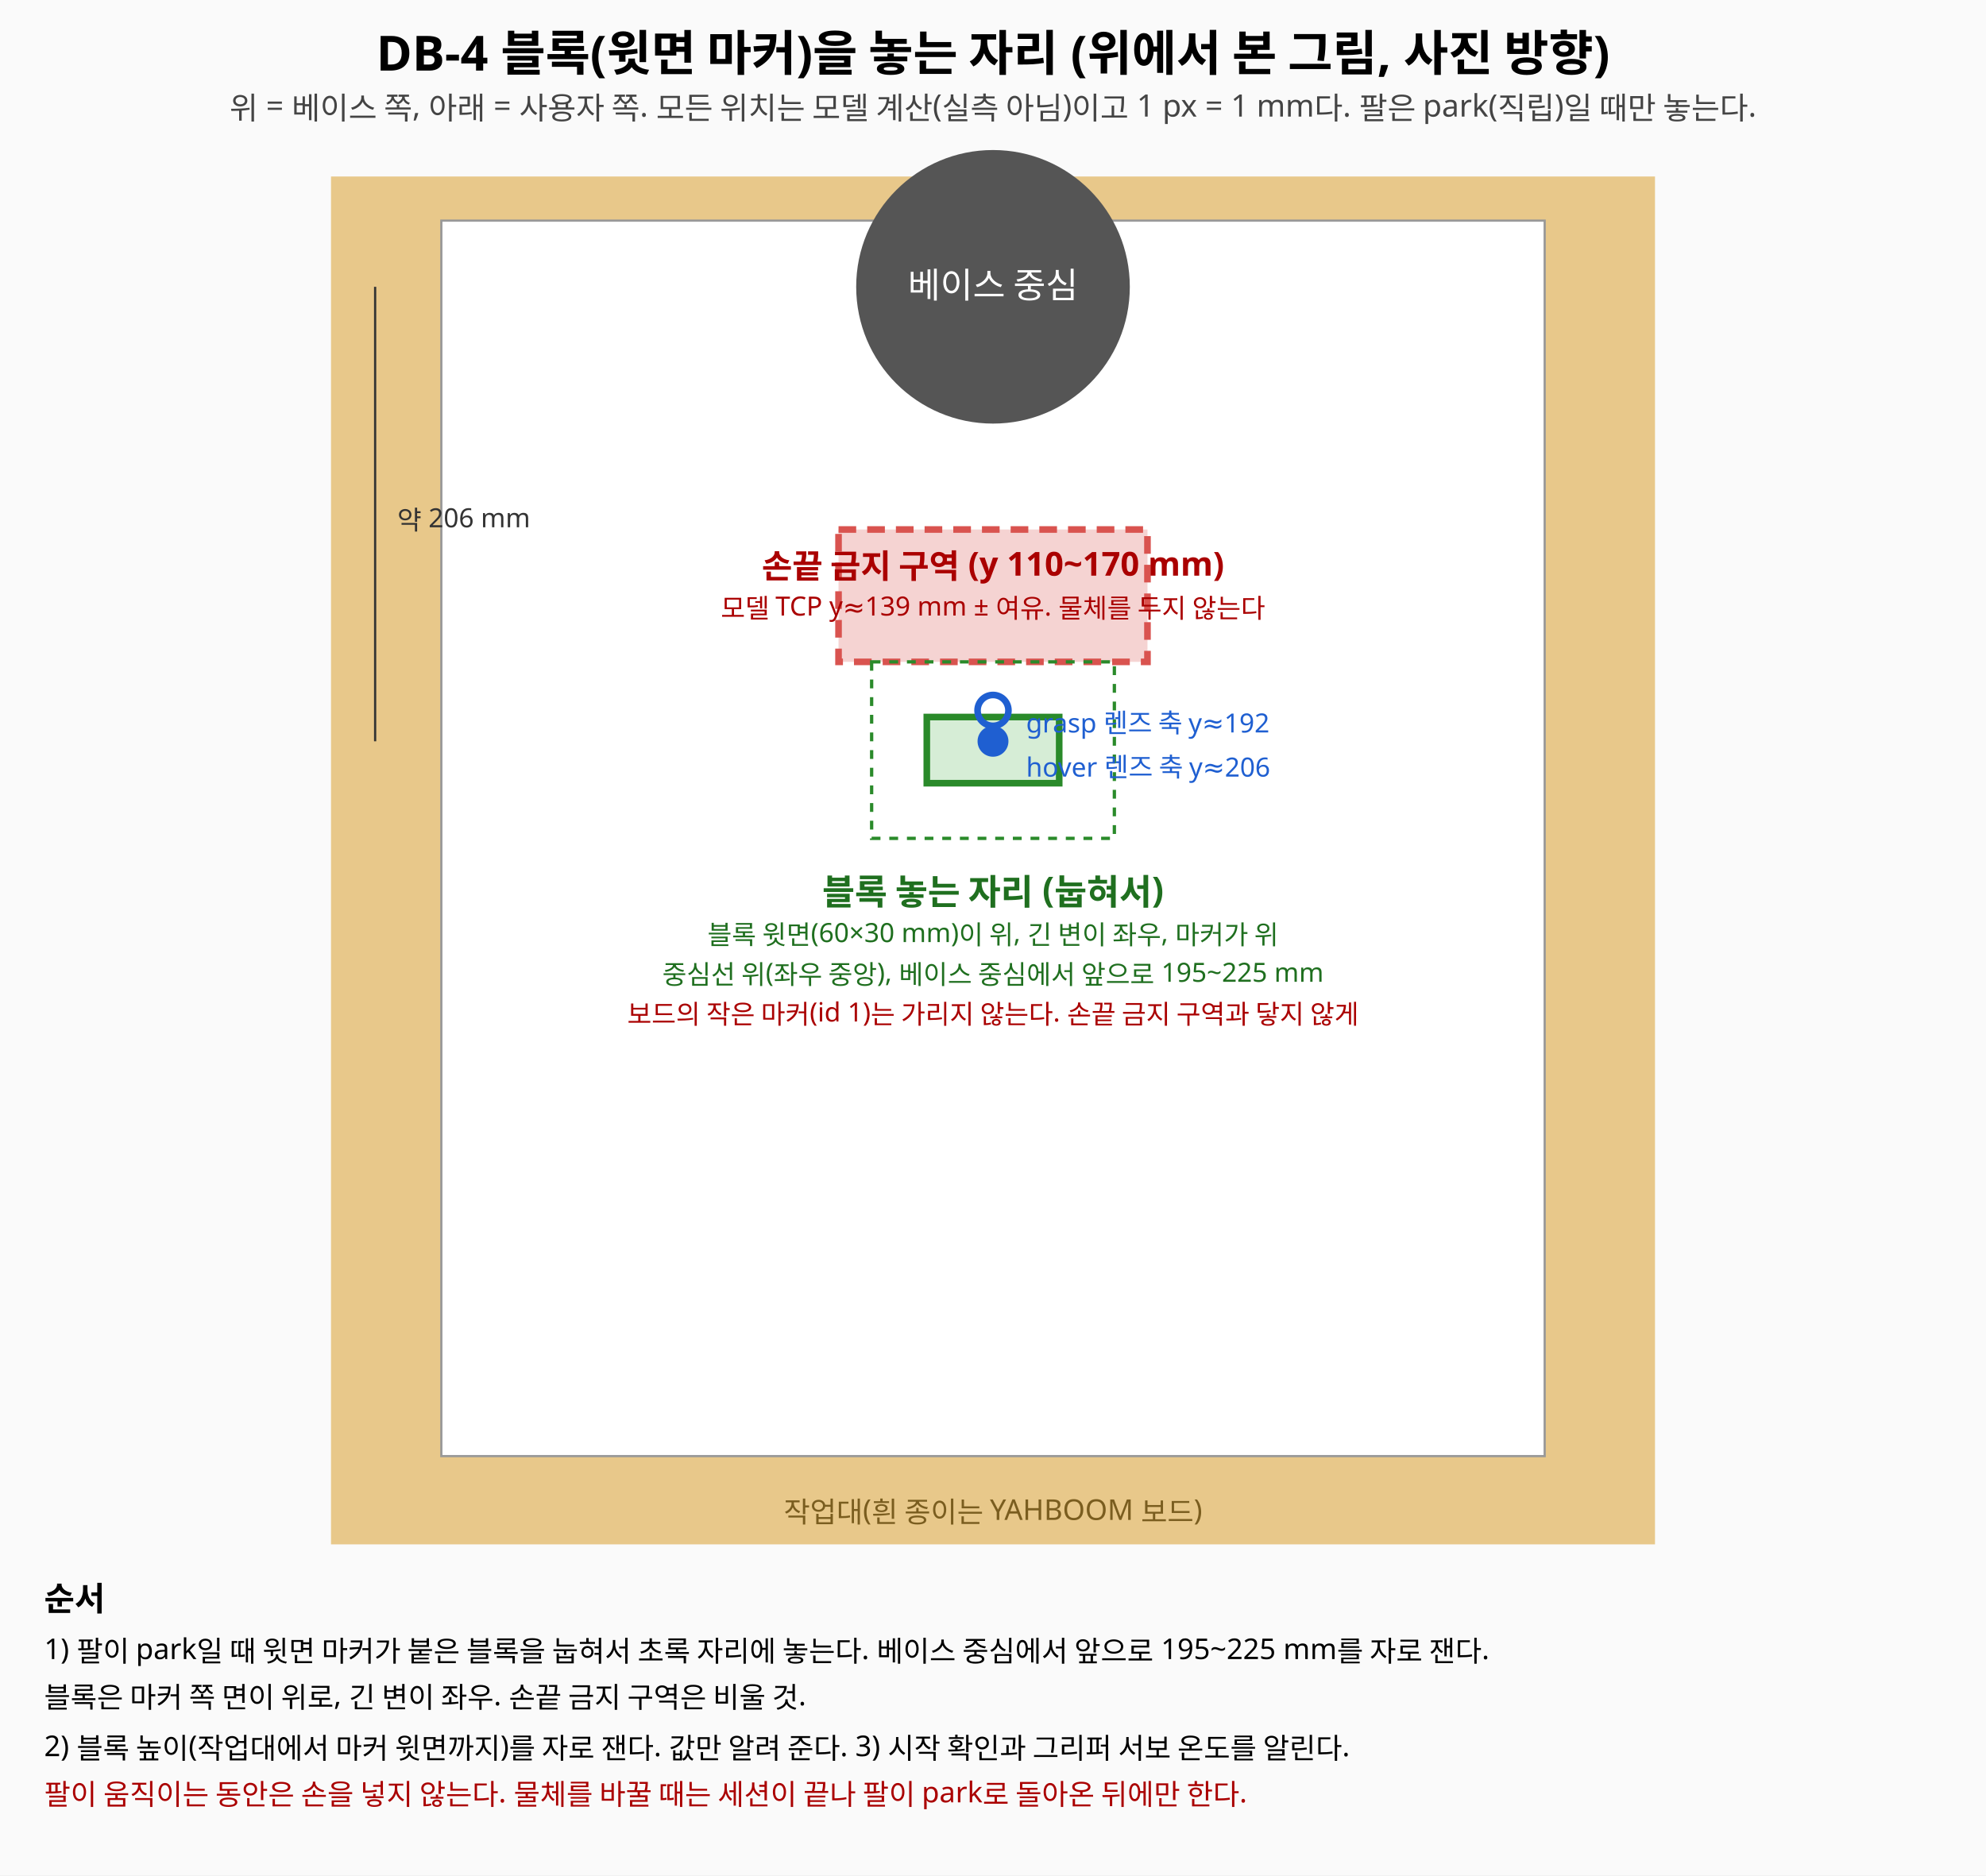
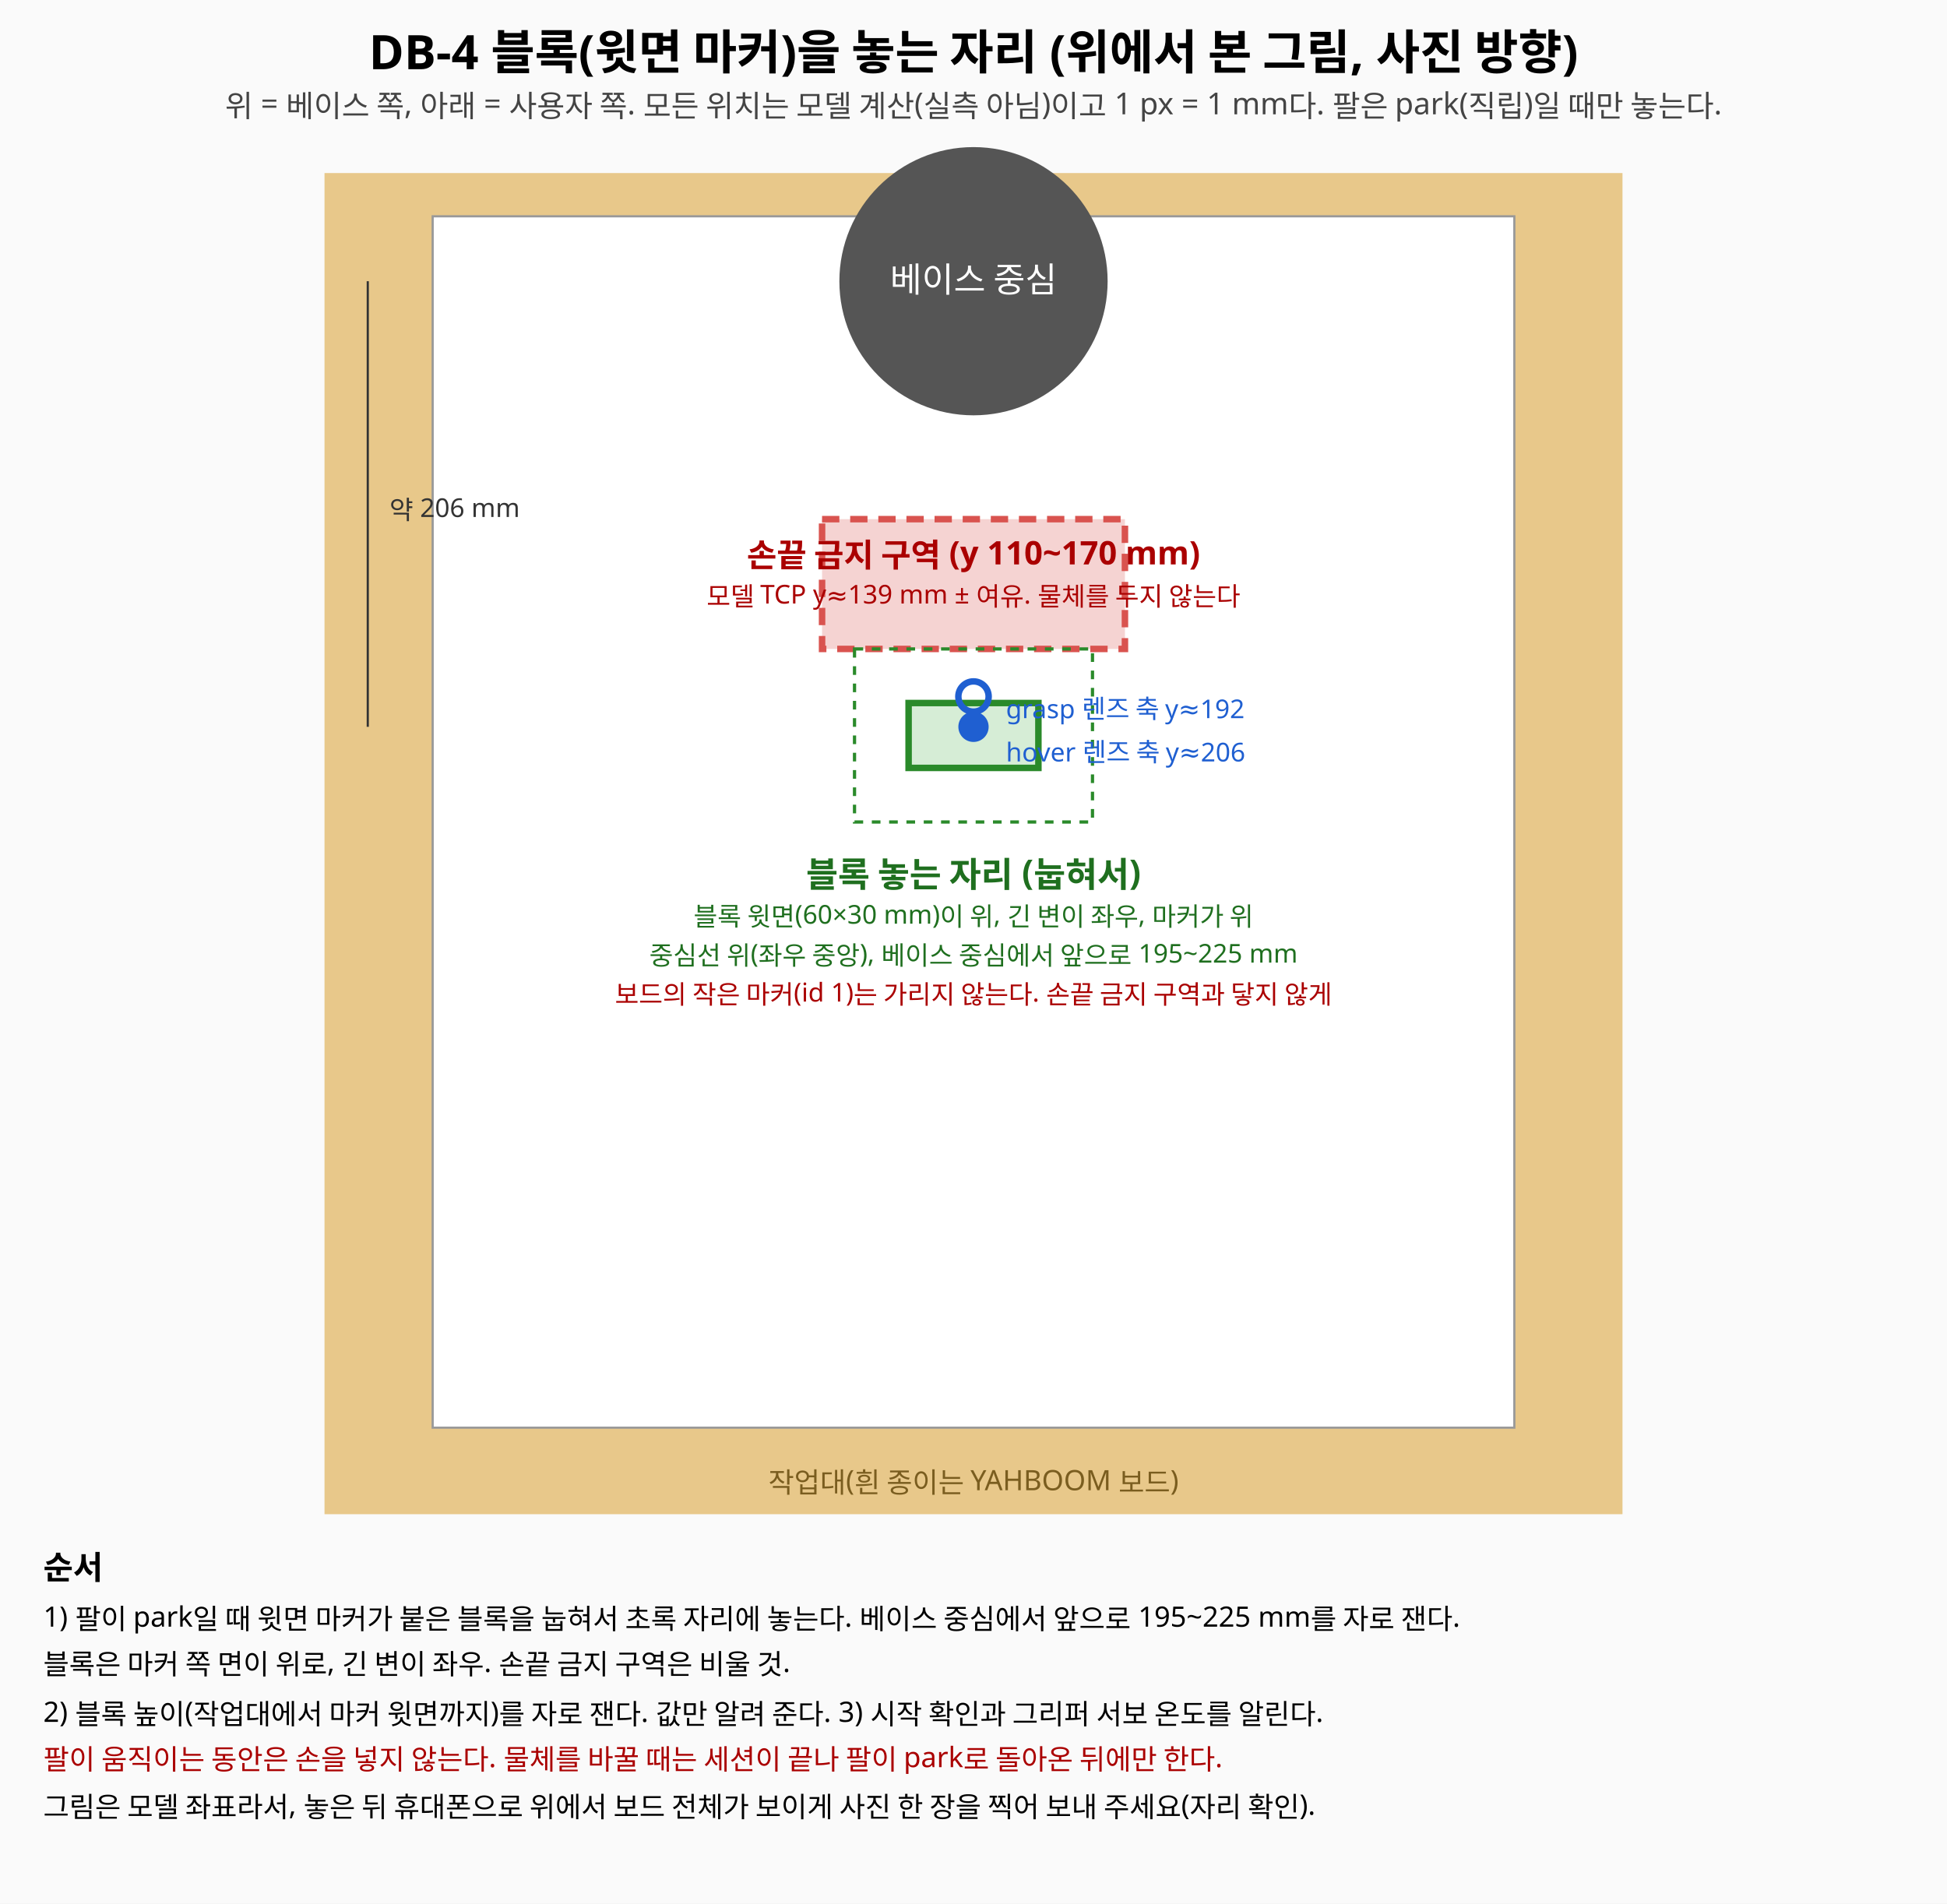
- <svg xmlns="http://www.w3.org/2000/svg" viewBox="0 0 900 850" font-family="Apple SD Gothic Neo, Noto Sans KR, sans-serif">
-   <rect width="900" height="850" fill="#fafafa" />
+ <svg xmlns="http://www.w3.org/2000/svg" viewBox="0 0 900 880" font-family="Apple SD Gothic Neo, Noto Sans KR, sans-serif">
+   <rect width="900" height="880" fill="#fafafa" />
  <text x="450" y="32" font-size="22" font-weight="bold" text-anchor="middle">DB-4 블록(윗면 마커)을 놓는 자리 (위에서 본 그림, 사진 방향)</text>
  <text x="450" y="54" font-size="14" text-anchor="middle" fill="#444">위 = 베이스 쪽, 아래 = 사용자 쪽. 모든 위치는 모델 계산(실측 아님)이고 1 px = 1 mm다. 팔은 park(직립)일 때만 놓는다.</text>
  <rect x="150" y="80" width="600" height="620" fill="#e8c88a" />
  <rect x="200" y="100" width="500" height="560" fill="#fff" stroke="#999" />
  <text x="450" y="690" font-size="13" text-anchor="middle" fill="#7a5d1f">작업대(흰 종이는 YAHBOOM 보드)</text>
  <circle cx="450" cy="130" r="62" fill="#555" />
  <text x="450" y="135" font-size="16" fill="#fff" text-anchor="middle">베이스 중심</text>
  <rect x="380" y="240" width="140" height="60" fill="#d9534f" fill-opacity="0.25" stroke="#d9534f" stroke-width="3" stroke-dasharray="8 5" />
  <text x="450" y="262" font-size="15" font-weight="bold" fill="#a00" text-anchor="middle">손끝 금지 구역 (y 110~170 mm)</text>
  <text x="450" y="280" font-size="12" fill="#a00" text-anchor="middle">모델 TCP y≈139 mm ± 여유. 물체를 두지 않는다</text>
  <rect x="420" y="325" width="60" height="30" fill="#5cb85c" fill-opacity="0.25" stroke="#2a8a2a" stroke-width="3" />
  <rect x="395" y="300" width="110" height="80" fill="none" stroke="#2a8a2a" stroke-width="1.5" stroke-dasharray="4 4" />
  <text x="450" y="410" font-size="16" font-weight="bold" fill="#1f6f1f" text-anchor="middle">블록 놓는 자리 (눕혀서)</text>
  <text x="450" y="428" font-size="12" fill="#1f6f1f" text-anchor="middle">블록 윗면(60×30 mm)이 위, 긴 변이 좌우, 마커가 위</text>
  <text x="450" y="446" font-size="12" fill="#1f6f1f" text-anchor="middle">중심선 위(좌우 중앙), 베이스 중심에서 앞으로 195~225 mm</text>
  <text x="450" y="464" font-size="12" fill="#a00" text-anchor="middle">보드의 작은 마커(id 1)는 가리지 않는다. 손끝 금지 구역과 닿지 않게</text>
  <circle cx="450" cy="336" r="7" fill="#1f5fd1" />
  <text x="465" y="352" font-size="12" fill="#1f5fd1">hover 렌즈 축 y≈206</text>
  <circle cx="450" cy="322" r="7" fill="none" stroke="#1f5fd1" stroke-width="3" />
  <text x="465" y="332" font-size="12" fill="#1f5fd1">grasp 렌즈 축 y≈192</text>
  <line x1="170" y1="130" x2="170" y2="336" stroke="#333" />
  <text x="180" y="240" font-size="12" fill="#333">약 206 mm</text>
  <g transform="translate(20,730)">
    <text x="0" y="0" font-size="15" font-weight="bold">순서</text>
    <text x="0" y="22" font-size="13">1) 팔이 park일 때 윗면 마커가 붙은 블록을 눕혀서 초록 자리에 놓는다. 베이스 중심에서 앞으로 195~225 mm를 자로 잰다.</text>
    <text x="0" y="44" font-size="13">블록은 마커 쪽 면이 위로, 긴 변이 좌우. 손끝 금지 구역은 비울 것.</text>
    <text x="0" y="66" font-size="13">2) 블록 높이(작업대에서 마커 윗면까지)를 자로 잰다. 값만 알려 준다. 3) 시작 확인과 그리퍼 서보 온도를 알린다.</text>
+     <text x="0" y="110" font-size="13">그림은 모델 좌표라서, 놓은 뒤 휴대폰으로 위에서 보드 전체가 보이게 사진 한 장을 찍어 보내 주세요(자리 확인).</text>
    <text x="0" y="88" font-size="13" fill="#a00">팔이 움직이는 동안은 손을 넣지 않는다. 물체를 바꿀 때는 세션이 끝나 팔이 park로 돌아온 뒤에만 한다.</text>
  </g>
</svg>
